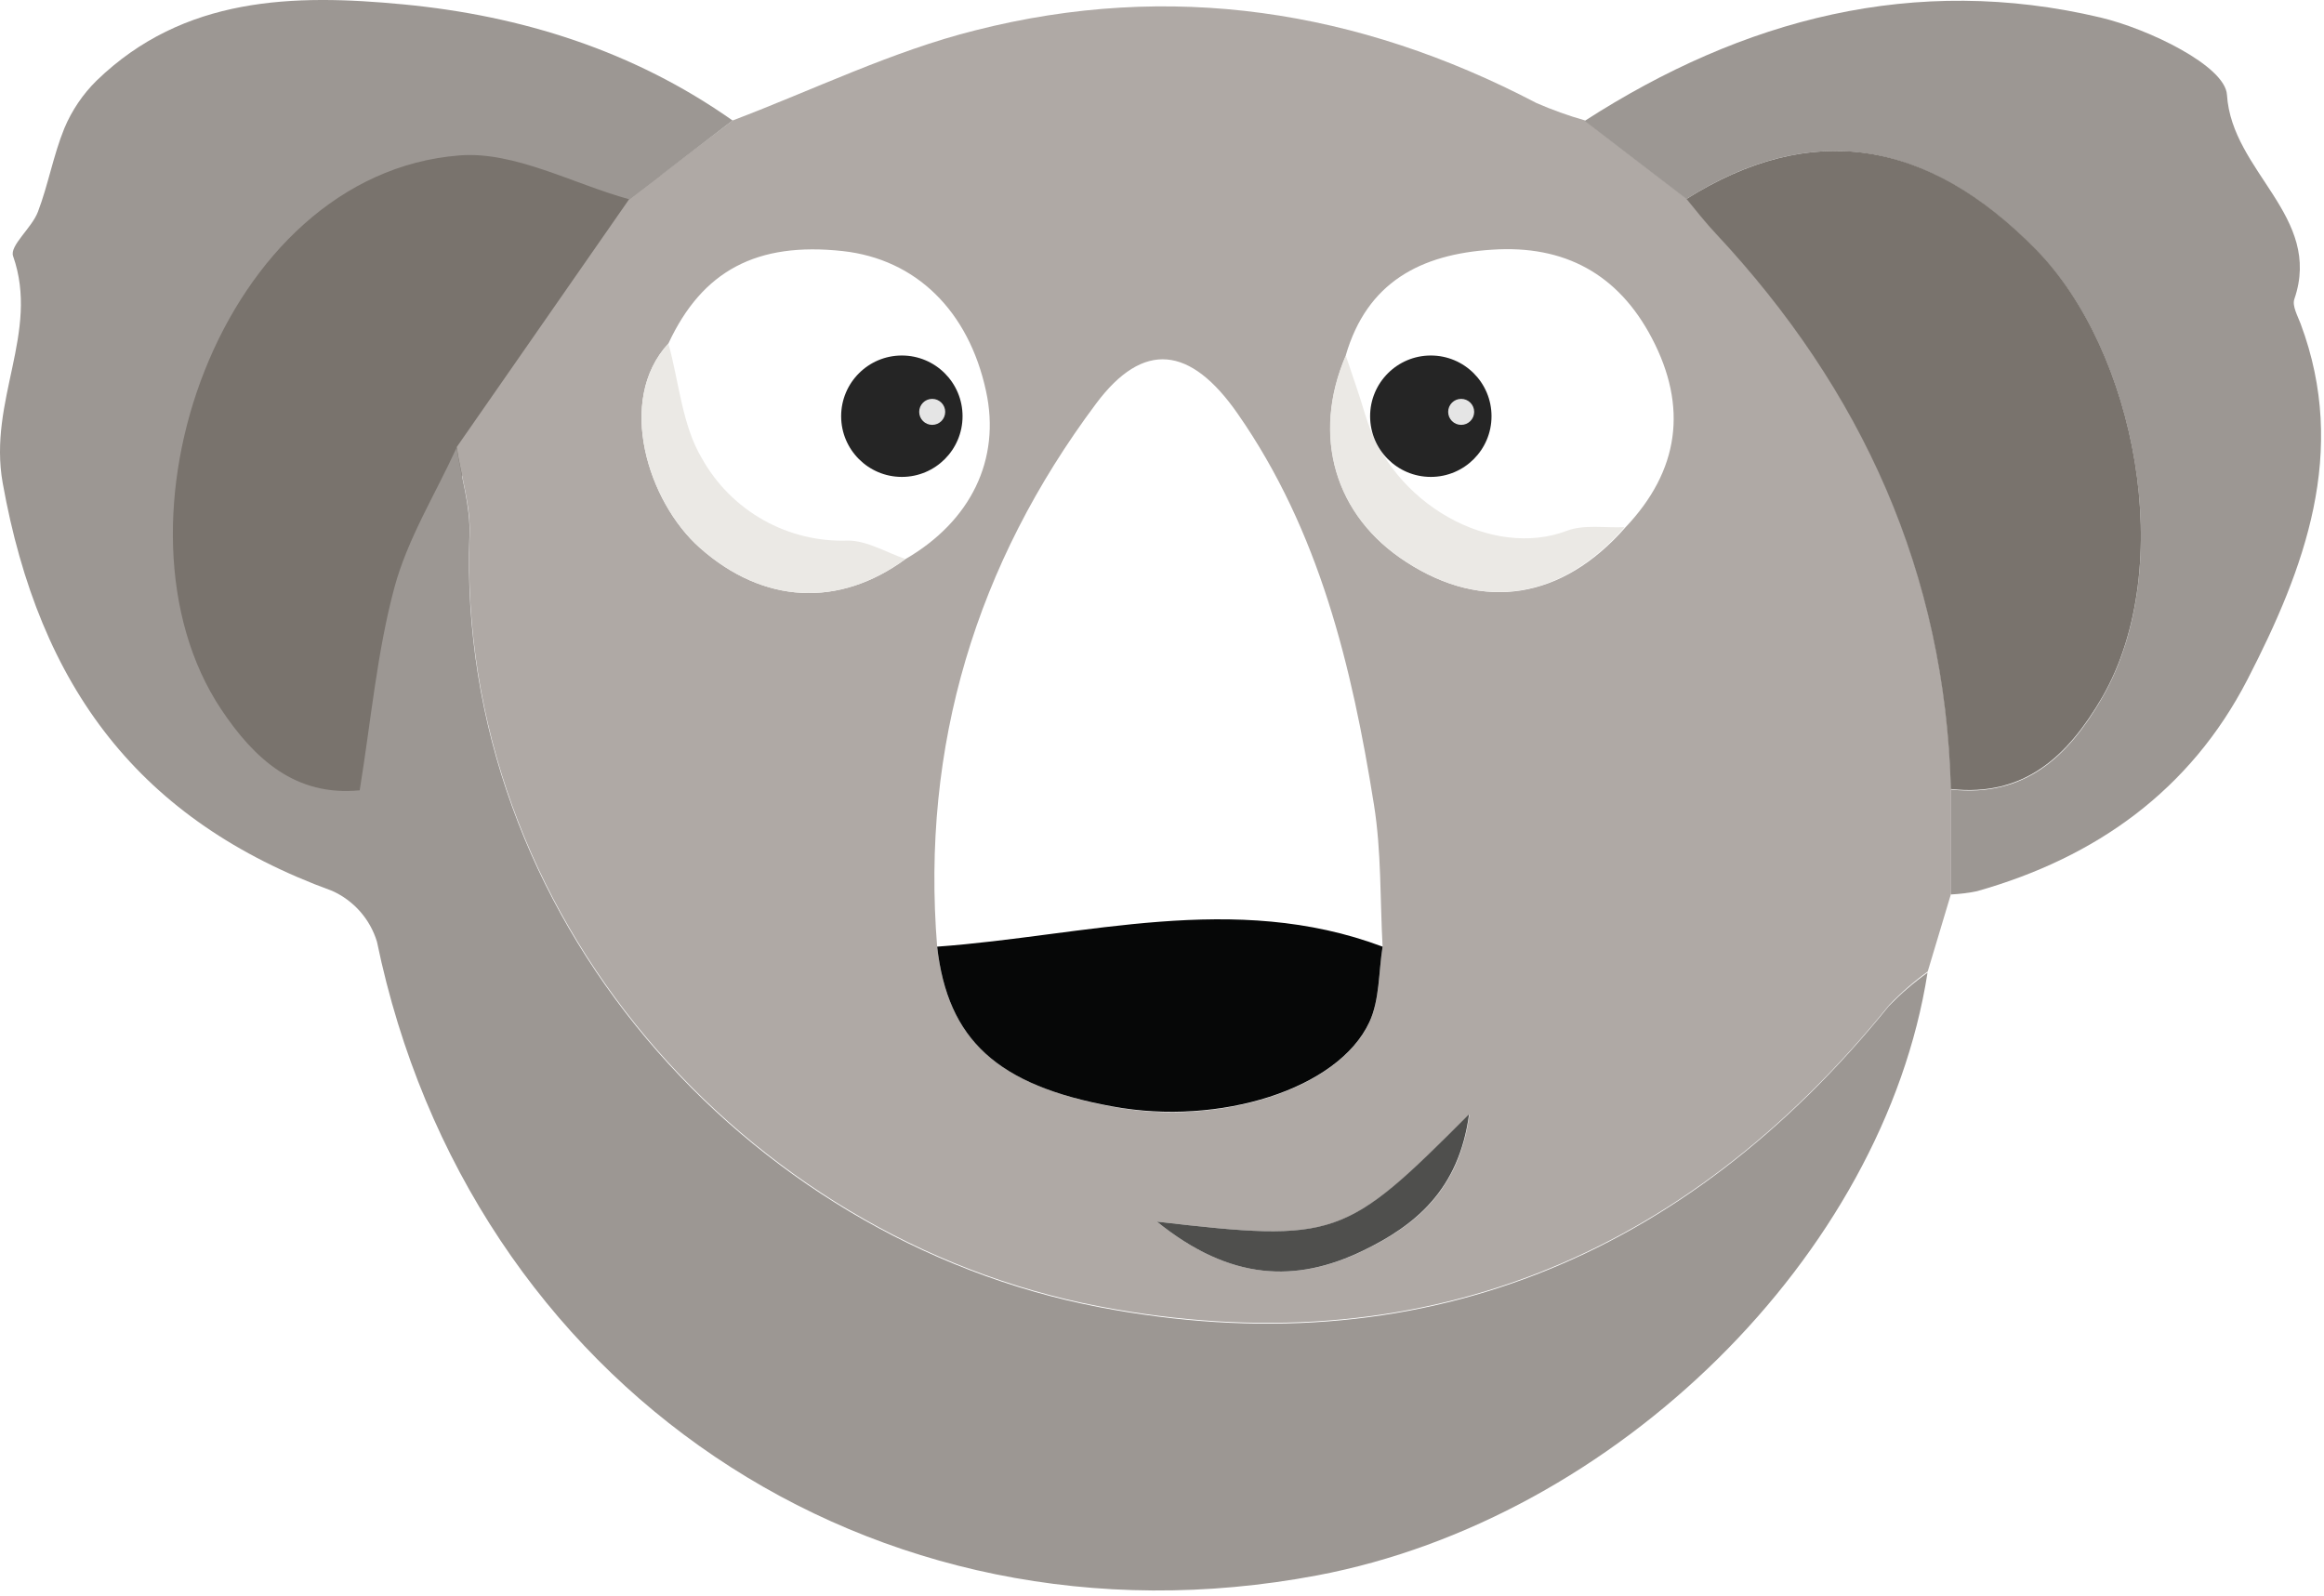
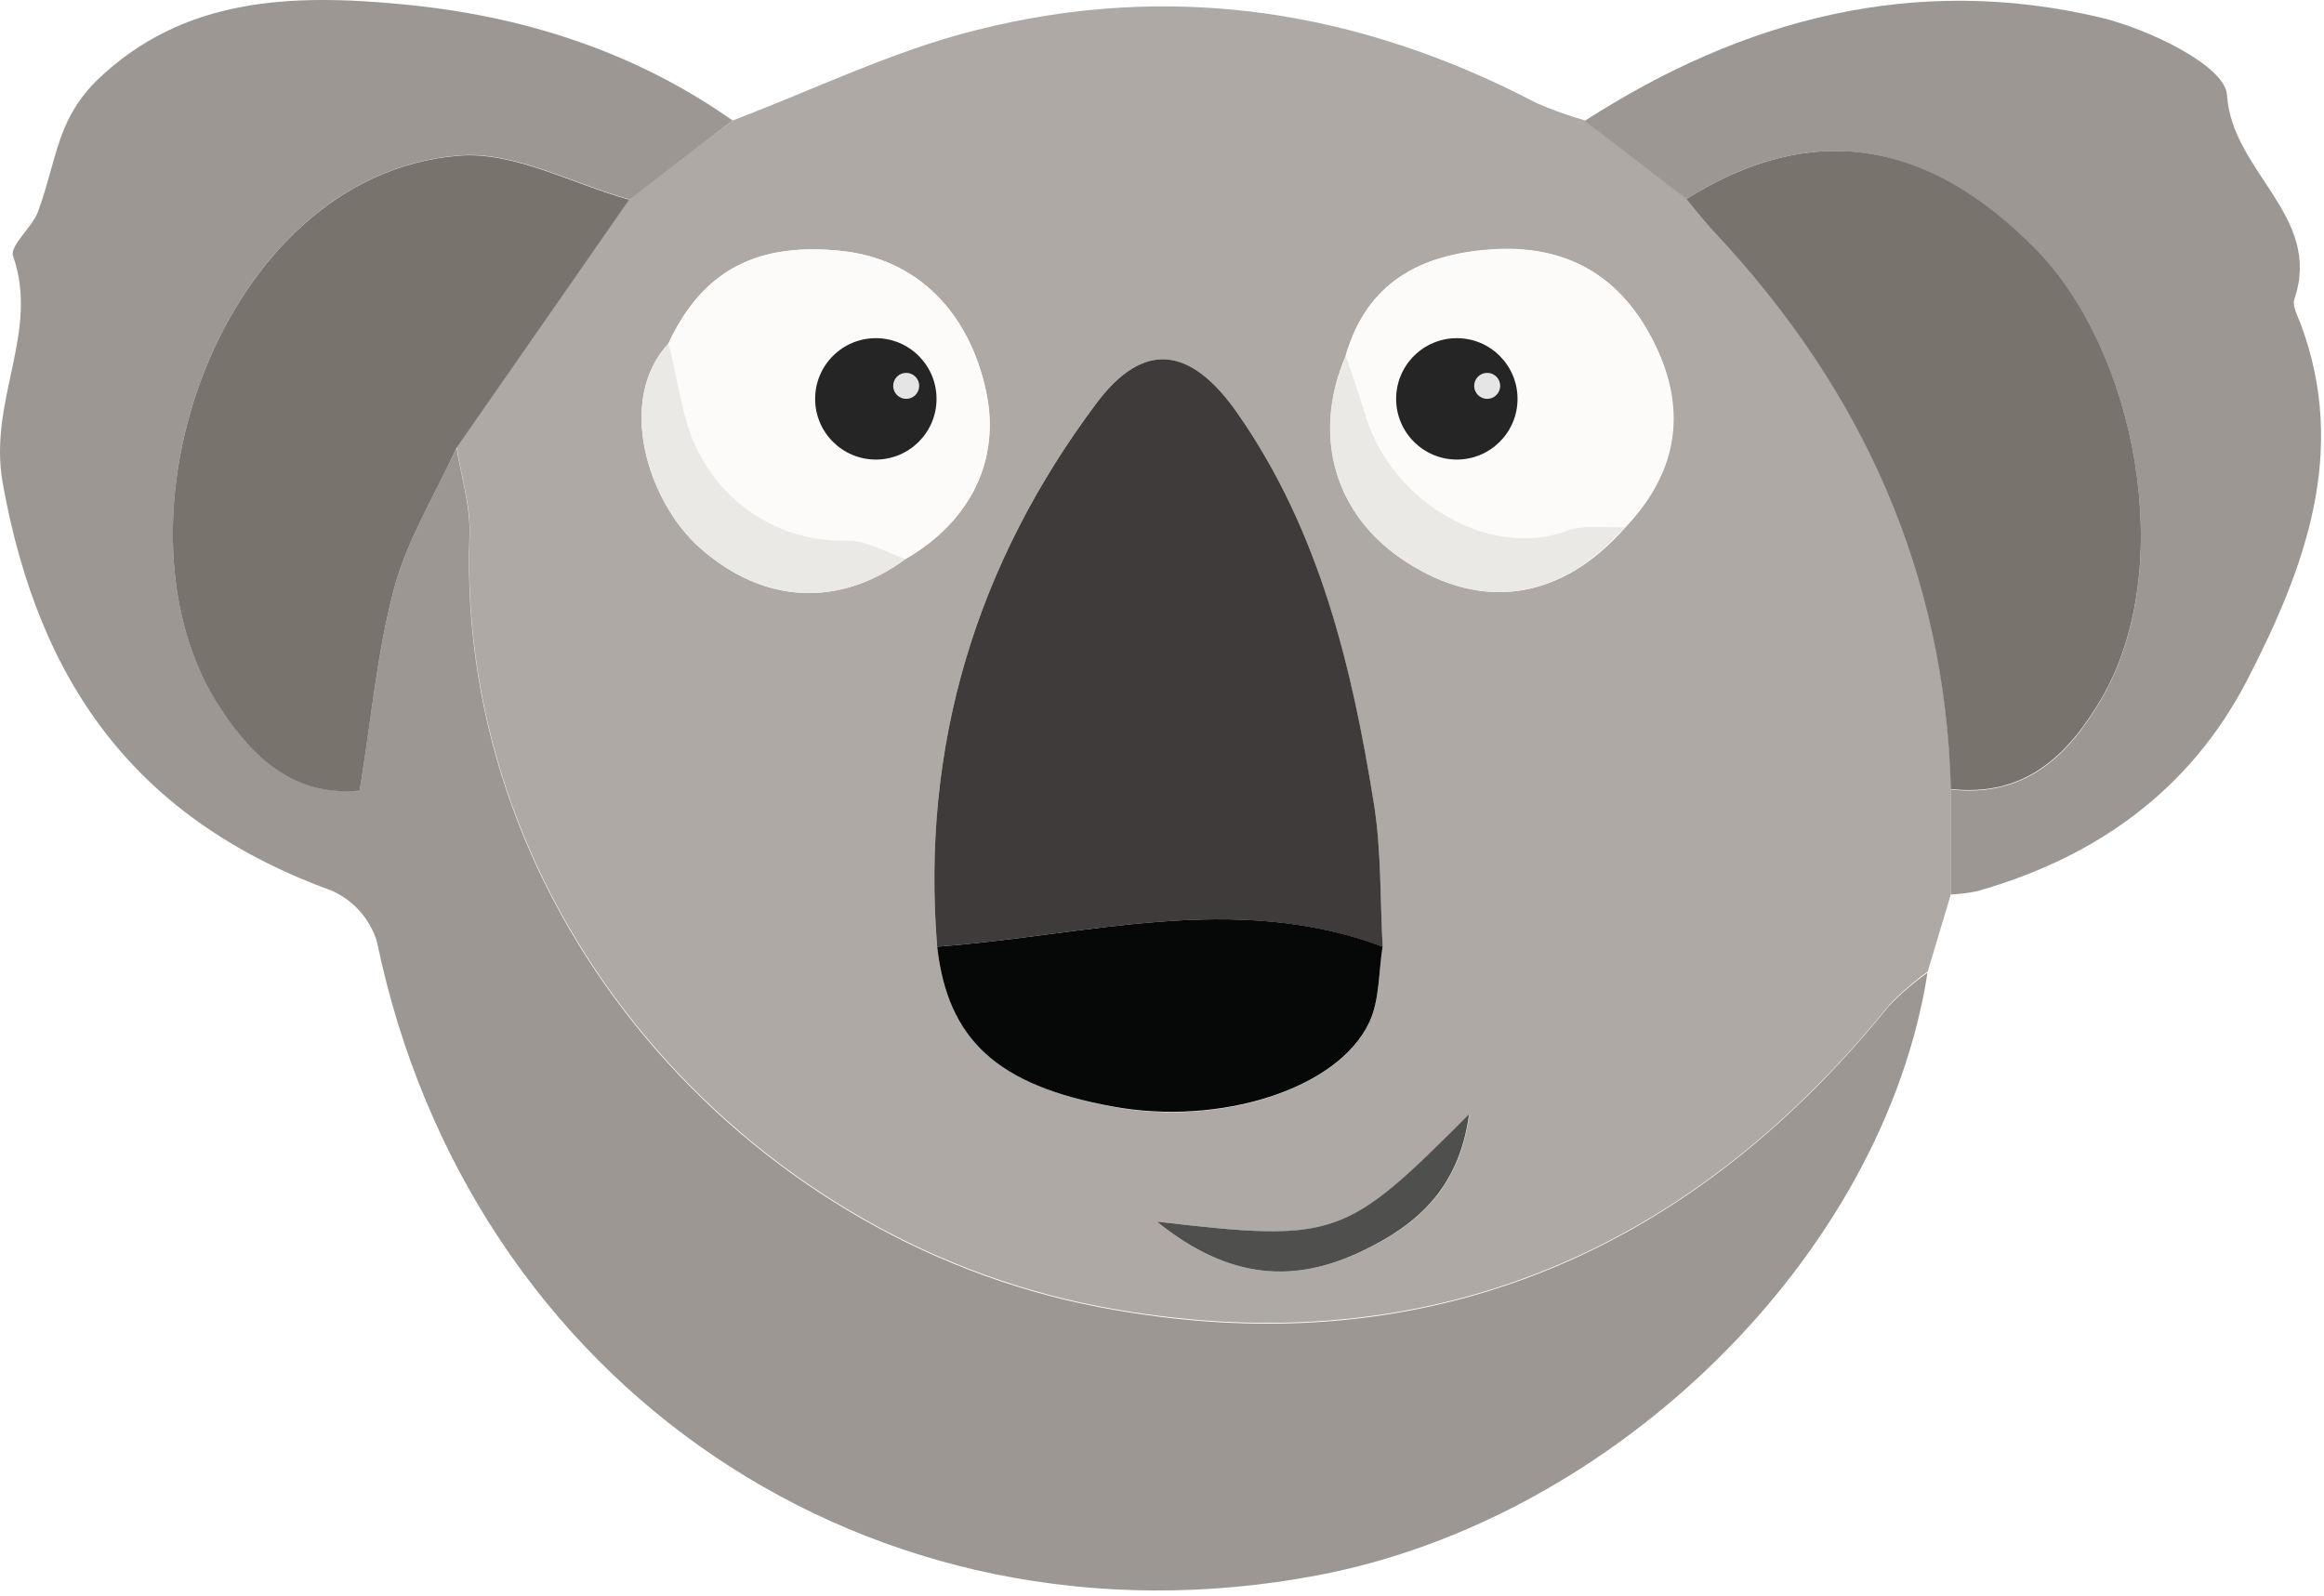
<svg xmlns="http://www.w3.org/2000/svg" width="268" height="184" viewBox="0 0 268 184" fill="none">
-   <path d="M55.059 51.338C52.359 57.111 48.822 62.679 47.158 68.7C44.954 76.681 44.227 85.094 42.75 93.915C34.617 94.691 29.361 90.07 25.118 83.812C9.602 61.01 25.019 17.388 55.368 15.05C62.388 14.501 69.782 18.573 77 20.511L55.059 51.338Z" fill="#79736D" />
  <path d="M84.48 13.896C93.8 10.366 102.89 5.896 112.48 3.496C134.97 -2.224 156.62 1.116 177.17 11.876C178.98 12.667 180.84 13.335 182.74 13.876L194.48 22.876C195.61 24.206 196.69 25.586 197.88 26.876C214.78 44.876 224.33 66.046 225 90.946V103.046L222.3 112.046C220.708 113.198 219.222 114.49 217.86 115.906C194.24 145.166 163.42 157.656 126.8 150.666C85.91 142.856 52.53 105.456 54.16 61.606C54.28 58.276 53.16 54.906 52.67 51.556L72.6 22.906L84.48 13.896ZM155.22 40.986C151.22 50.276 153.93 59.516 162.22 64.846C171.08 70.566 180.15 69.116 187.42 60.846C193.66 54.286 194.66 46.916 190.48 38.976C186.62 31.626 180.43 28.226 172.06 28.796C163.79 29.316 157.64 32.576 155.19 40.986H155.22ZM104.42 64.476C111.97 60.096 115.42 52.976 113.71 45.116C111.71 35.846 105.63 29.886 97.18 28.956C87.28 27.876 80.99 31.206 77.08 39.616C71.01 46.176 74.74 57.886 80.69 63.166C88.03 69.686 96.76 70.096 104.42 64.476ZM108.07 109.176C109.29 119.916 114.99 125.126 128.3 127.636C140.6 129.966 154.3 125.636 157.91 117.916C159.11 115.336 158.97 112.126 159.44 109.206C159.14 103.726 159.31 98.206 158.44 92.786C155.9 76.856 152.14 61.216 142.73 47.716C137.29 39.896 131.86 39.236 126.4 46.546C112.6 65.016 106.2 85.966 108.07 109.176ZM133.41 140.886C141.9 147.746 149.52 147.956 157.22 144.236C163.22 141.336 168.29 137.236 169.45 128.496C155.08 142.936 154.07 143.286 133.41 140.886Z" fill="#AFA9A5" />
  <path d="M84.48 13.896L72.6 22.995C66.05 21.195 59.34 17.416 52.97 17.925C25.4 20.096 11.41 60.596 25.48 81.766C29.34 87.576 34.11 91.865 41.48 91.145C42.8 82.986 43.48 75.195 45.48 67.766C46.99 62.156 50.2 57.005 52.65 51.645C53.18 54.995 54.26 58.365 54.14 61.696C52.51 105.545 85.89 142.945 126.78 150.755C163.4 157.755 194.22 145.255 217.84 115.995C219.204 114.593 220.69 113.315 222.28 112.175C217.19 144.735 186.37 175.176 151.89 181.686C100.63 191.356 54.09 159.875 43.47 108.605C43.078 107.317 42.415 106.127 41.525 105.116C40.635 104.106 39.539 103.297 38.31 102.745C16.1 94.645 4.54 79.316 0.31 55.696C-1.39 46.156 4.6 38.346 1.51 29.535C1.09 28.335 3.67 26.285 4.37 24.436C5.57 21.285 6.15 17.905 7.42 14.796C8.284 12.734 9.548 10.864 11.14 9.295C21.19 -0.435 33.88 -0.705 46.51 0.505C60.14 1.805 73.07 5.855 84.48 13.896Z" fill="#9C9793" />
-   <path d="M194.48 22.945L182.74 13.945C201.02 2.165 220.81 -3.055 242.25 2.025C247.76 3.335 256.61 7.595 256.81 10.935C257.37 19.845 267.87 24.935 264.58 34.495C264.31 35.275 264.96 36.425 265.31 37.355C270.83 52.135 265.76 65.585 259.18 78.355C252.6 91.125 241.72 98.895 228 102.775C227.011 102.979 226.008 103.106 225 103.155C225 99.155 225 95.122 225 91.055C233.53 91.995 238.54 87.195 242.42 80.475C251.14 65.345 246.28 40.475 234.8 28.845C222.17 15.985 208.77 13.925 194.48 22.945Z" fill="#9C9793" />
+   <path d="M194.48 22.946L182.74 13.946C201.02 2.166 220.81 -3.054 242.25 2.026C247.76 3.336 256.61 7.596 256.81 10.936C257.37 19.846 267.87 24.936 264.58 34.496C264.31 35.276 264.96 36.426 265.31 37.356C270.83 52.136 265.76 65.586 259.18 78.356C252.6 91.126 241.72 98.896 228 102.776C227.011 102.979 226.008 103.106 225 103.156C225 99.156 225 95.122 225 91.056C233.53 91.996 238.54 87.196 242.42 80.476C251.14 65.346 246.28 40.476 234.8 28.846C222.17 15.986 208.77 13.926 194.48 22.946Z" fill="#9C9793" />
+   <path d="M108.07 109.176C106.2 85.966 112.6 65.016 126.41 46.546C131.87 39.236 137.3 39.896 142.74 47.716C152.15 61.216 155.91 76.856 158.45 92.786C159.31 98.176 159.14 103.726 159.45 109.206C142.32 102.746 125.19 107.936 108.07 109.176Z" fill="#3F3B3A" />
+   <path d="M52.65 51.646C50.2 57.006 46.99 62.176 45.48 67.766C43.48 75.176 42.82 82.986 41.48 91.176C34.1 91.896 29.33 87.606 25.48 81.796C11.4 60.626 25.39 20.126 52.93 17.956C59.3 17.446 66.01 21.226 72.56 23.026L52.65 51.646Z" fill="#79736D" />
  <path d="M194.48 22.946C208.8 13.946 222.2 15.946 234.8 28.786C246.28 40.456 251.14 65.286 242.42 80.416C238.48 87.176 233.48 91.936 224.97 90.996C224.3 66.096 214.75 44.996 197.85 26.926C196.66 25.656 195.58 24.276 194.48 22.946Z" fill="#79736D" />
-   <path d="M108.07 109.175C125.19 107.935 142.32 102.745 159.44 109.175C158.97 112.095 159.11 115.305 157.91 117.885C154.29 125.645 140.6 129.885 128.3 127.605C114.99 125.175 109.29 119.915 108.07 109.175Z" fill="#060707" />
-   <path d="M155.19 40.985C155.93 43.235 156.74 45.475 157.41 47.745C160.53 58.275 172.15 64.475 180.68 61.215C182.68 60.455 185.11 60.905 187.35 60.795C180.08 69.115 171.01 70.565 162.15 64.795C153.9 59.515 151.21 50.275 155.19 40.985Z" fill="#EBE9E5" />
-   <path d="M77.08 39.615C78.31 44.075 78.66 49.055 80.95 52.875C82.614 55.85 85.067 58.308 88.038 59.979C91.009 61.649 94.383 62.468 97.79 62.345C99.99 62.345 102.21 63.715 104.41 64.465C96.76 70.095 88.03 69.685 80.69 63.165C74.74 57.885 71.01 46.175 77.08 39.615Z" fill="#EBE9E5" />
+   <path d="M108.07 109.176C125.19 107.936 142.32 102.746 159.44 109.176C158.97 112.096 159.11 115.306 157.91 117.886C154.29 125.646 140.6 129.886 128.3 127.606C114.99 125.176 109.29 119.916 108.07 109.176Z" fill="#060707" />
+   <path d="M77.08 39.616C80.99 31.206 87.28 27.876 97.18 28.956C105.63 29.886 111.73 35.846 113.71 45.116C115.39 52.976 111.97 60.116 104.41 64.466C102.21 63.716 99.99 62.316 97.79 62.346C94.384 62.469 91.009 61.65 88.038 59.979C85.067 58.309 82.615 55.851 80.95 52.876C78.66 49.056 78.31 44.076 77.08 39.616ZM102.08 38.176C99.08 42.826 96.08 45.496 96.18 47.996C96.29 50.196 100.37 54.186 101.97 53.866C104.54 53.336 107.97 50.076 108.29 47.626C108.48 45.376 105.16 42.656 102.03 38.176H102.08Z" fill="#FCFBFA" />
+   <path d="M155.19 40.986C157.64 32.576 163.79 29.316 171.99 28.746C180.36 28.176 186.55 31.576 190.41 38.926C194.59 46.866 193.59 54.236 187.35 60.796C185.11 60.906 182.67 60.456 180.68 61.216C172.15 64.476 160.53 58.276 157.41 47.746C156.74 45.476 155.93 43.236 155.19 40.986ZM172.31 43.986L172.23 43.886L163.39 42.616C163.05 45.616 161.62 49.066 162.73 51.296C163.51 52.836 168.22 53.806 170.38 52.966C174.48 51.376 175.21 47.756 172.31 43.986Z" fill="#FCFBFA" />
+   <path d="M155.19 40.986C155.93 43.236 156.74 45.476 157.41 47.746C160.53 58.276 172.15 64.476 180.68 61.216C182.68 60.456 185.11 60.906 187.35 60.796C180.08 69.116 171.01 70.566 162.15 64.796C153.9 59.516 151.21 50.276 155.19 40.986Z" fill="#EBE9E5" />
+   <path d="M77.08 39.616C78.31 44.076 78.66 49.056 80.95 52.876C82.614 55.85 85.067 58.308 88.038 59.979C91.009 61.65 94.383 62.469 97.79 62.346C99.99 62.346 102.21 63.716 104.41 64.466C96.76 70.096 88.03 69.686 80.69 63.166C74.74 57.886 71.01 46.176 77.08 39.616Z" fill="#EBE9E5" />
  <path d="M133.41 140.886C154.07 143.286 155.08 142.886 169.41 128.496C168.25 137.226 163.18 141.336 157.18 144.236C149.48 147.956 141.9 147.746 133.41 140.886Z" fill="#4F4F4D" />
-   <circle cx="104" cy="48" r="7" fill="#252525" />
-   <circle cx="165" cy="48" r="7" fill="#252525" />
-   <circle cx="107.5" cy="47.5" r="1.5" fill="#E5E5E5" />
-   <circle cx="168.5" cy="47.5" r="1.5" fill="#E5E5E5" />
+   <ellipse cx="102" cy="45.5" rx="8" ry="9.5" fill="#FCFBFA" />
+   <ellipse cx="168" cy="46.5" rx="8" ry="9.5" fill="#FCFBFA" />
+   <circle cx="168" cy="46" r="7" fill="#252525" />
+   <circle cx="101" cy="46" r="7" fill="#252525" />
+   <circle cx="171.5" cy="44.5" r="1.5" fill="#E5E5E5" />
+   <circle cx="104.5" cy="44.5" r="1.5" fill="#E5E5E5" />
</svg>
